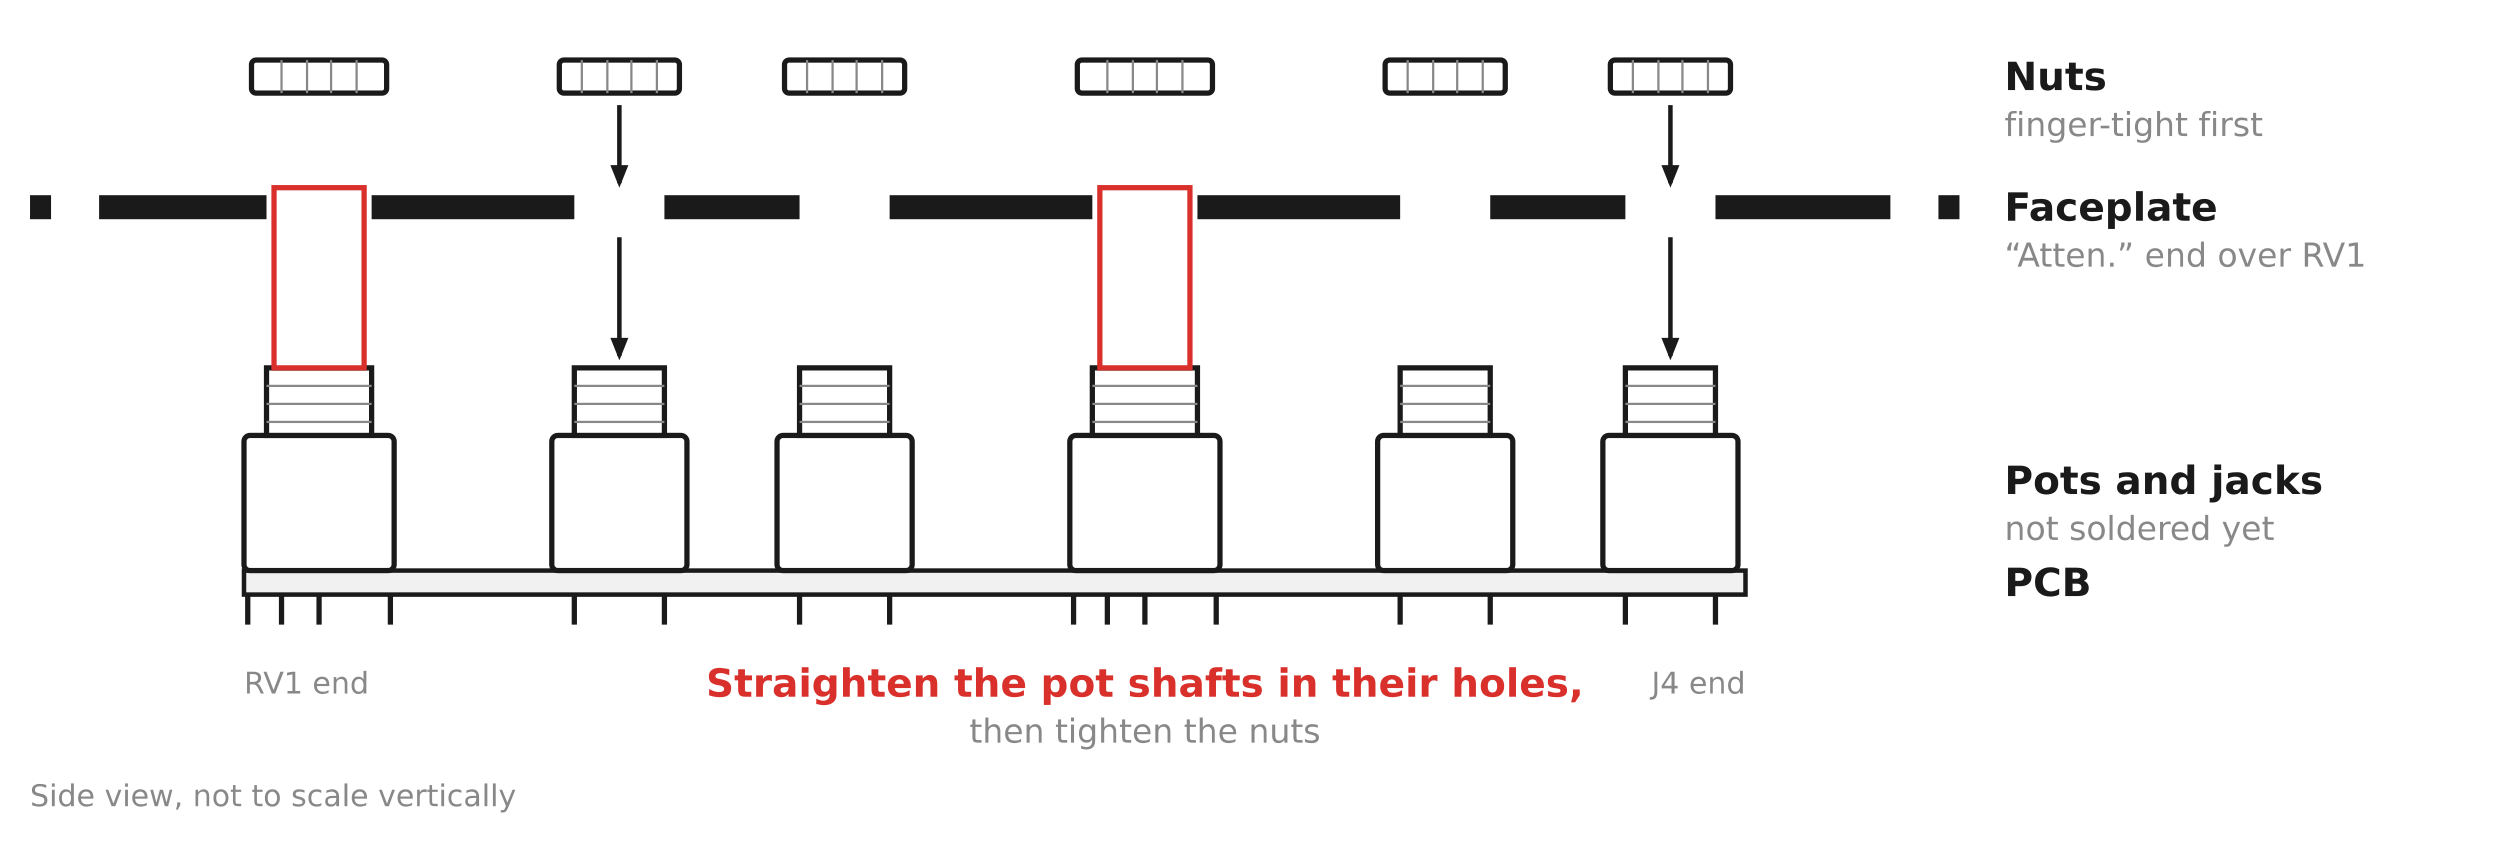
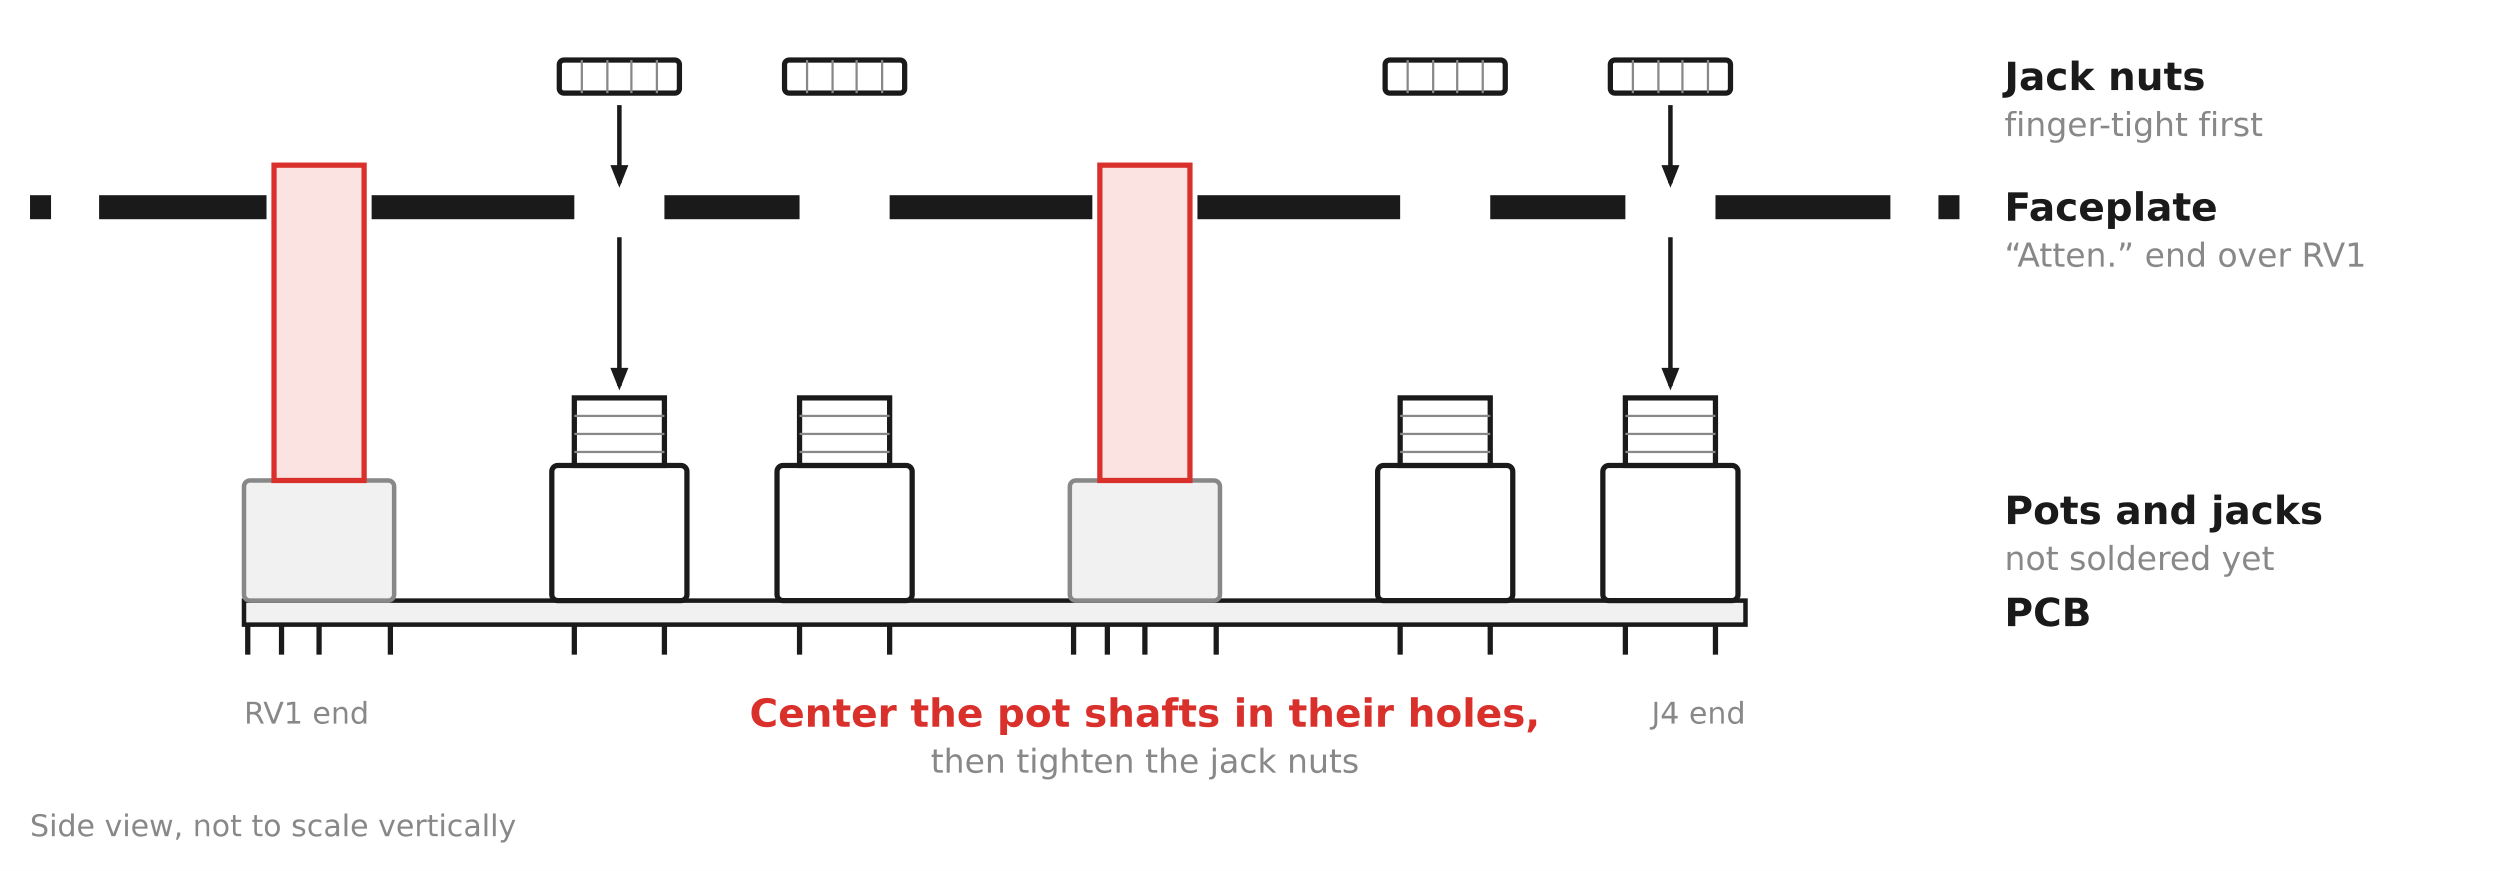
- <svg xmlns="http://www.w3.org/2000/svg" viewBox="0.0 22 166.5 56" width="666" height="224">
-   <rect x="0.0" y="22" width="166.5" height="56" fill="#fff" />
+ <svg xmlns="http://www.w3.org/2000/svg" viewBox="0.0 20 166.5 58" width="666" height="232">
+   <rect x="0.0" y="20" width="166.5" height="58" fill="#fff" />
  <defs>
    <marker id="arr" viewBox="0 0 10 10" refX="8" refY="5" markerWidth="5" markerHeight="5" orient="auto-start-reverse">
      <path d="M0 1 L10 5 L0 9 z" fill="#1a1a1a" />
    </marker>
  </defs>
  <rect x="16.25" y="60" width="100.0" height="1.6" fill="#f1f1f1" stroke="#1a1a1a" stroke-width="0.3" />
+   <rect x="16.25" y="52" width="10" height="8" rx="0.4" fill="#f1f1f1" stroke="#888" stroke-width="0.3" />
+   <rect x="18.25" y="31" width="6" height="21" fill="#fbe3e2" stroke="#d9302c" stroke-width="0.35" />
+   <line x1="16.5" y1="61.6" x2="16.5" y2="63.6" stroke="#1a1a1a" stroke-width="0.35" />
+   <line x1="18.75" y1="61.6" x2="18.75" y2="63.6" stroke="#1a1a1a" stroke-width="0.35" />
+   <line x1="21.25" y1="61.6" x2="21.25" y2="63.6" stroke="#1a1a1a" stroke-width="0.35" />
+   <line x1="26.0" y1="61.6" x2="26.0" y2="63.6" stroke="#1a1a1a" stroke-width="0.35" />
+   <rect x="71.25" y="52" width="10" height="8" rx="0.4" fill="#f1f1f1" stroke="#888" stroke-width="0.3" />
+   <rect x="73.25" y="31" width="6" height="21" fill="#fbe3e2" stroke="#d9302c" stroke-width="0.35" />
+   <line x1="71.5" y1="61.6" x2="71.5" y2="63.6" stroke="#1a1a1a" stroke-width="0.35" />
+   <line x1="73.75" y1="61.6" x2="73.75" y2="63.6" stroke="#1a1a1a" stroke-width="0.35" />
+   <line x1="76.25" y1="61.6" x2="76.25" y2="63.6" stroke="#1a1a1a" stroke-width="0.35" />
+   <line x1="81.0" y1="61.6" x2="81.0" y2="63.6" stroke="#1a1a1a" stroke-width="0.35" />
  <rect x="36.75" y="51" width="9" height="9" rx="0.4" fill="#fff" stroke="#1a1a1a" stroke-width="0.35" />
  <rect x="38.25" y="46.5" width="6" height="4.5" fill="#fff" stroke="#1a1a1a" stroke-width="0.35" />
  <line x1="38.25" y1="47.7" x2="44.25" y2="47.7" stroke="#888" stroke-width="0.15" />
  <line x1="38.25" y1="48.9" x2="44.25" y2="48.9" stroke="#888" stroke-width="0.15" />
  <line x1="38.25" y1="50.1" x2="44.25" y2="50.1" stroke="#888" stroke-width="0.15" />
  <line x1="38.25" y1="61.6" x2="38.25" y2="63.6" stroke="#1a1a1a" stroke-width="0.35" />
  <line x1="44.25" y1="61.6" x2="44.25" y2="63.6" stroke="#1a1a1a" stroke-width="0.35" />
  <rect x="51.75" y="51" width="9" height="9" rx="0.4" fill="#fff" stroke="#1a1a1a" stroke-width="0.35" />
  <rect x="53.25" y="46.5" width="6" height="4.5" fill="#fff" stroke="#1a1a1a" stroke-width="0.35" />
  <line x1="53.25" y1="47.7" x2="59.25" y2="47.7" stroke="#888" stroke-width="0.15" />
  <line x1="53.25" y1="48.9" x2="59.25" y2="48.9" stroke="#888" stroke-width="0.15" />
  <line x1="53.25" y1="50.1" x2="59.25" y2="50.1" stroke="#888" stroke-width="0.15" />
  <line x1="53.25" y1="61.6" x2="53.25" y2="63.6" stroke="#1a1a1a" stroke-width="0.35" />
  <line x1="59.25" y1="61.6" x2="59.25" y2="63.6" stroke="#1a1a1a" stroke-width="0.35" />
  <rect x="91.75" y="51" width="9" height="9" rx="0.4" fill="#fff" stroke="#1a1a1a" stroke-width="0.35" />
  <rect x="93.25" y="46.5" width="6" height="4.5" fill="#fff" stroke="#1a1a1a" stroke-width="0.35" />
  <line x1="93.25" y1="47.7" x2="99.25" y2="47.7" stroke="#888" stroke-width="0.15" />
  <line x1="93.25" y1="48.9" x2="99.25" y2="48.9" stroke="#888" stroke-width="0.15" />
  <line x1="93.25" y1="50.1" x2="99.25" y2="50.1" stroke="#888" stroke-width="0.15" />
  <line x1="93.25" y1="61.6" x2="93.25" y2="63.6" stroke="#1a1a1a" stroke-width="0.35" />
  <line x1="99.25" y1="61.6" x2="99.25" y2="63.6" stroke="#1a1a1a" stroke-width="0.35" />
  <rect x="106.75" y="51" width="9" height="9" rx="0.4" fill="#fff" stroke="#1a1a1a" stroke-width="0.35" />
  <rect x="108.25" y="46.5" width="6" height="4.5" fill="#fff" stroke="#1a1a1a" stroke-width="0.35" />
  <line x1="108.25" y1="47.7" x2="114.25" y2="47.7" stroke="#888" stroke-width="0.15" />
  <line x1="108.25" y1="48.9" x2="114.25" y2="48.9" stroke="#888" stroke-width="0.15" />
  <line x1="108.25" y1="50.1" x2="114.25" y2="50.1" stroke="#888" stroke-width="0.15" />
  <line x1="108.25" y1="61.6" x2="108.25" y2="63.6" stroke="#1a1a1a" stroke-width="0.35" />
  <line x1="114.25" y1="61.6" x2="114.25" y2="63.6" stroke="#1a1a1a" stroke-width="0.35" />
-   <rect x="16.25" y="51" width="10" height="9" rx="0.4" fill="#fff" stroke="#1a1a1a" stroke-width="0.35" />
-   <rect x="17.75" y="46.5" width="7" height="4.5" fill="#fff" stroke="#1a1a1a" stroke-width="0.35" />
-   <rect x="18.25" y="34.5" width="6" height="12" fill="#fff" stroke="#d9302c" stroke-width="0.35" />
-   <line x1="17.75" y1="47.7" x2="24.75" y2="47.7" stroke="#888" stroke-width="0.15" />
-   <line x1="17.75" y1="48.9" x2="24.75" y2="48.9" stroke="#888" stroke-width="0.15" />
-   <line x1="17.75" y1="50.1" x2="24.75" y2="50.1" stroke="#888" stroke-width="0.15" />
-   <line x1="16.5" y1="61.6" x2="16.5" y2="63.6" stroke="#1a1a1a" stroke-width="0.35" />
-   <line x1="18.75" y1="61.6" x2="18.75" y2="63.6" stroke="#1a1a1a" stroke-width="0.35" />
-   <line x1="21.25" y1="61.6" x2="21.25" y2="63.6" stroke="#1a1a1a" stroke-width="0.35" />
-   <line x1="26.0" y1="61.6" x2="26.0" y2="63.6" stroke="#1a1a1a" stroke-width="0.35" />
-   <rect x="71.25" y="51" width="10" height="9" rx="0.4" fill="#fff" stroke="#1a1a1a" stroke-width="0.35" />
-   <rect x="72.75" y="46.5" width="7" height="4.5" fill="#fff" stroke="#1a1a1a" stroke-width="0.35" />
-   <rect x="73.25" y="34.5" width="6" height="12" fill="#fff" stroke="#d9302c" stroke-width="0.35" />
-   <line x1="72.75" y1="47.7" x2="79.75" y2="47.7" stroke="#888" stroke-width="0.15" />
-   <line x1="72.75" y1="48.9" x2="79.75" y2="48.9" stroke="#888" stroke-width="0.15" />
-   <line x1="72.75" y1="50.1" x2="79.75" y2="50.1" stroke="#888" stroke-width="0.15" />
-   <line x1="71.5" y1="61.6" x2="71.5" y2="63.6" stroke="#1a1a1a" stroke-width="0.35" />
-   <line x1="73.75" y1="61.6" x2="73.75" y2="63.6" stroke="#1a1a1a" stroke-width="0.35" />
-   <line x1="76.25" y1="61.6" x2="76.25" y2="63.6" stroke="#1a1a1a" stroke-width="0.35" />
-   <line x1="81.0" y1="61.6" x2="81.0" y2="63.6" stroke="#1a1a1a" stroke-width="0.35" />
-   <rect x="2.00" y="35" width="1.40" height="1.6" fill="#1a1a1a" />
-   <rect x="6.60" y="35" width="11.15" height="1.6" fill="#1a1a1a" />
-   <rect x="24.75" y="35" width="13.50" height="1.6" fill="#1a1a1a" />
-   <rect x="44.25" y="35" width="9.00" height="1.6" fill="#1a1a1a" />
-   <rect x="59.25" y="35" width="13.50" height="1.6" fill="#1a1a1a" />
-   <rect x="79.75" y="35" width="13.50" height="1.6" fill="#1a1a1a" />
-   <rect x="99.25" y="35" width="9.00" height="1.6" fill="#1a1a1a" />
-   <rect x="114.25" y="35" width="11.65" height="1.6" fill="#1a1a1a" />
-   <rect x="129.10" y="35" width="1.40" height="1.6" fill="#1a1a1a" />
-   <rect x="37.25" y="26" width="8" height="2.2" rx="0.3" fill="#fff" stroke="#1a1a1a" stroke-width="0.35" />
-   <line x1="38.75" y1="26" x2="38.75" y2="28.2" stroke="#888" stroke-width="0.15" />
-   <line x1="40.45" y1="26" x2="40.45" y2="28.2" stroke="#888" stroke-width="0.15" />
-   <line x1="42.05" y1="26" x2="42.05" y2="28.2" stroke="#888" stroke-width="0.15" />
-   <line x1="43.75" y1="26" x2="43.75" y2="28.2" stroke="#888" stroke-width="0.15" />
-   <rect x="52.25" y="26" width="8" height="2.2" rx="0.3" fill="#fff" stroke="#1a1a1a" stroke-width="0.35" />
-   <line x1="53.75" y1="26" x2="53.75" y2="28.2" stroke="#888" stroke-width="0.15" />
-   <line x1="55.45" y1="26" x2="55.45" y2="28.2" stroke="#888" stroke-width="0.15" />
-   <line x1="57.05" y1="26" x2="57.05" y2="28.2" stroke="#888" stroke-width="0.15" />
-   <line x1="58.75" y1="26" x2="58.75" y2="28.2" stroke="#888" stroke-width="0.15" />
-   <rect x="92.25" y="26" width="8" height="2.2" rx="0.3" fill="#fff" stroke="#1a1a1a" stroke-width="0.35" />
-   <line x1="93.75" y1="26" x2="93.75" y2="28.2" stroke="#888" stroke-width="0.15" />
-   <line x1="95.45" y1="26" x2="95.45" y2="28.2" stroke="#888" stroke-width="0.15" />
-   <line x1="97.05" y1="26" x2="97.05" y2="28.2" stroke="#888" stroke-width="0.15" />
-   <line x1="98.75" y1="26" x2="98.75" y2="28.2" stroke="#888" stroke-width="0.15" />
-   <rect x="107.25" y="26" width="8" height="2.2" rx="0.3" fill="#fff" stroke="#1a1a1a" stroke-width="0.35" />
-   <line x1="108.75" y1="26" x2="108.75" y2="28.2" stroke="#888" stroke-width="0.15" />
-   <line x1="110.45" y1="26" x2="110.45" y2="28.2" stroke="#888" stroke-width="0.15" />
-   <line x1="112.05" y1="26" x2="112.05" y2="28.2" stroke="#888" stroke-width="0.15" />
-   <line x1="113.75" y1="26" x2="113.75" y2="28.2" stroke="#888" stroke-width="0.15" />
-   <rect x="16.75" y="26" width="9" height="2.2" rx="0.3" fill="#fff" stroke="#1a1a1a" stroke-width="0.35" />
-   <line x1="18.75" y1="26" x2="18.75" y2="28.2" stroke="#888" stroke-width="0.15" />
-   <line x1="20.45" y1="26" x2="20.45" y2="28.2" stroke="#888" stroke-width="0.15" />
-   <line x1="22.05" y1="26" x2="22.05" y2="28.2" stroke="#888" stroke-width="0.15" />
-   <line x1="23.75" y1="26" x2="23.75" y2="28.2" stroke="#888" stroke-width="0.15" />
-   <rect x="71.75" y="26" width="9" height="2.2" rx="0.3" fill="#fff" stroke="#1a1a1a" stroke-width="0.35" />
-   <line x1="73.75" y1="26" x2="73.75" y2="28.2" stroke="#888" stroke-width="0.15" />
-   <line x1="75.45" y1="26" x2="75.45" y2="28.2" stroke="#888" stroke-width="0.15" />
-   <line x1="77.05" y1="26" x2="77.05" y2="28.2" stroke="#888" stroke-width="0.15" />
-   <line x1="78.75" y1="26" x2="78.75" y2="28.2" stroke="#888" stroke-width="0.15" />
-   <line x1="41.25" y1="29.00" x2="41.25" y2="34.20" stroke="#1a1a1a" stroke-width="0.3" marker-end="url(#arr)" />
-   <line x1="41.25" y1="37.80" x2="41.25" y2="45.70" stroke="#1a1a1a" stroke-width="0.3" marker-end="url(#arr)" />
-   <line x1="111.25" y1="29.00" x2="111.25" y2="34.20" stroke="#1a1a1a" stroke-width="0.3" marker-end="url(#arr)" />
-   <line x1="111.25" y1="37.80" x2="111.25" y2="45.70" stroke="#1a1a1a" stroke-width="0.3" marker-end="url(#arr)" />
-   <text x="133.50" y="27.10" font-family="DejaVu Sans, Helvetica, Arial, sans-serif" font-size="2.6" font-weight="bold" fill="#1a1a1a" text-anchor="start" dominant-baseline="central">Nuts</text>
-   <text x="133.50" y="30.30" font-family="DejaVu Sans, Helvetica, Arial, sans-serif" font-size="2.2" font-weight="normal" fill="#888" text-anchor="start" dominant-baseline="central">finger-tight first</text>
-   <text x="133.50" y="35.80" font-family="DejaVu Sans, Helvetica, Arial, sans-serif" font-size="2.6" font-weight="bold" fill="#1a1a1a" text-anchor="start" dominant-baseline="central">Faceplate</text>
-   <text x="133.50" y="39.00" font-family="DejaVu Sans, Helvetica, Arial, sans-serif" font-size="2.2" font-weight="normal" fill="#888" text-anchor="start" dominant-baseline="central">“Atten.” end over RV1</text>
+   <rect x="2.00" y="33" width="1.40" height="1.6" fill="#1a1a1a" />
+   <rect x="6.60" y="33" width="11.15" height="1.6" fill="#1a1a1a" />
+   <rect x="24.75" y="33" width="13.50" height="1.6" fill="#1a1a1a" />
+   <rect x="44.25" y="33" width="9.00" height="1.6" fill="#1a1a1a" />
+   <rect x="59.25" y="33" width="13.50" height="1.6" fill="#1a1a1a" />
+   <rect x="79.75" y="33" width="13.50" height="1.6" fill="#1a1a1a" />
+   <rect x="99.25" y="33" width="9.00" height="1.6" fill="#1a1a1a" />
+   <rect x="114.25" y="33" width="11.65" height="1.6" fill="#1a1a1a" />
+   <rect x="129.10" y="33" width="1.40" height="1.6" fill="#1a1a1a" />
+   <rect x="37.25" y="24" width="8" height="2.2" rx="0.3" fill="#fff" stroke="#1a1a1a" stroke-width="0.35" />
+   <line x1="38.75" y1="24" x2="38.75" y2="26.2" stroke="#888" stroke-width="0.15" />
+   <line x1="40.45" y1="24" x2="40.45" y2="26.2" stroke="#888" stroke-width="0.15" />
+   <line x1="42.05" y1="24" x2="42.05" y2="26.2" stroke="#888" stroke-width="0.15" />
+   <line x1="43.75" y1="24" x2="43.75" y2="26.2" stroke="#888" stroke-width="0.15" />
+   <rect x="52.25" y="24" width="8" height="2.2" rx="0.3" fill="#fff" stroke="#1a1a1a" stroke-width="0.35" />
+   <line x1="53.75" y1="24" x2="53.75" y2="26.2" stroke="#888" stroke-width="0.15" />
+   <line x1="55.45" y1="24" x2="55.45" y2="26.2" stroke="#888" stroke-width="0.15" />
+   <line x1="57.05" y1="24" x2="57.05" y2="26.2" stroke="#888" stroke-width="0.15" />
+   <line x1="58.75" y1="24" x2="58.75" y2="26.2" stroke="#888" stroke-width="0.15" />
+   <rect x="92.25" y="24" width="8" height="2.2" rx="0.3" fill="#fff" stroke="#1a1a1a" stroke-width="0.35" />
+   <line x1="93.75" y1="24" x2="93.75" y2="26.2" stroke="#888" stroke-width="0.15" />
+   <line x1="95.45" y1="24" x2="95.45" y2="26.2" stroke="#888" stroke-width="0.15" />
+   <line x1="97.05" y1="24" x2="97.05" y2="26.2" stroke="#888" stroke-width="0.15" />
+   <line x1="98.75" y1="24" x2="98.75" y2="26.2" stroke="#888" stroke-width="0.15" />
+   <rect x="107.25" y="24" width="8" height="2.2" rx="0.3" fill="#fff" stroke="#1a1a1a" stroke-width="0.35" />
+   <line x1="108.75" y1="24" x2="108.75" y2="26.2" stroke="#888" stroke-width="0.15" />
+   <line x1="110.45" y1="24" x2="110.45" y2="26.2" stroke="#888" stroke-width="0.15" />
+   <line x1="112.05" y1="24" x2="112.05" y2="26.2" stroke="#888" stroke-width="0.15" />
+   <line x1="113.75" y1="24" x2="113.75" y2="26.2" stroke="#888" stroke-width="0.15" />
+   <line x1="41.25" y1="27.00" x2="41.25" y2="32.20" stroke="#1a1a1a" stroke-width="0.3" marker-end="url(#arr)" />
+   <line x1="41.25" y1="35.80" x2="41.25" y2="45.70" stroke="#1a1a1a" stroke-width="0.3" marker-end="url(#arr)" />
+   <line x1="111.25" y1="27.00" x2="111.25" y2="32.20" stroke="#1a1a1a" stroke-width="0.3" marker-end="url(#arr)" />
+   <line x1="111.25" y1="35.80" x2="111.25" y2="45.70" stroke="#1a1a1a" stroke-width="0.3" marker-end="url(#arr)" />
+   <text x="133.50" y="25.10" font-family="DejaVu Sans, Helvetica, Arial, sans-serif" font-size="2.6" font-weight="bold" fill="#1a1a1a" text-anchor="start" dominant-baseline="central">Jack nuts</text>
+   <text x="133.50" y="28.30" font-family="DejaVu Sans, Helvetica, Arial, sans-serif" font-size="2.2" font-weight="normal" fill="#888" text-anchor="start" dominant-baseline="central">finger-tight first</text>
+   <text x="133.50" y="33.80" font-family="DejaVu Sans, Helvetica, Arial, sans-serif" font-size="2.6" font-weight="bold" fill="#1a1a1a" text-anchor="start" dominant-baseline="central">Faceplate</text>
+   <text x="133.50" y="37.00" font-family="DejaVu Sans, Helvetica, Arial, sans-serif" font-size="2.2" font-weight="normal" fill="#888" text-anchor="start" dominant-baseline="central">“Atten.” end over RV1</text>
  <text x="133.50" y="54.00" font-family="DejaVu Sans, Helvetica, Arial, sans-serif" font-size="2.6" font-weight="bold" fill="#1a1a1a" text-anchor="start" dominant-baseline="central">Pots and jacks</text>
  <text x="133.50" y="57.20" font-family="DejaVu Sans, Helvetica, Arial, sans-serif" font-size="2.2" font-weight="normal" fill="#888" text-anchor="start" dominant-baseline="central">not soldered yet</text>
  <text x="133.50" y="60.80" font-family="DejaVu Sans, Helvetica, Arial, sans-serif" font-size="2.6" font-weight="bold" fill="#1a1a1a" text-anchor="start" dominant-baseline="central">PCB</text>
-   <text x="76.25" y="67.50" font-family="DejaVu Sans, Helvetica, Arial, sans-serif" font-size="2.6" font-weight="bold" fill="#d9302c" text-anchor="middle" dominant-baseline="central">Straighten the pot shafts in their holes,</text>
-   <text x="76.25" y="70.70" font-family="DejaVu Sans, Helvetica, Arial, sans-serif" font-size="2.2" font-weight="normal" fill="#888" text-anchor="middle" dominant-baseline="central">then tighten the nuts</text>
+   <text x="76.25" y="67.50" font-family="DejaVu Sans, Helvetica, Arial, sans-serif" font-size="2.6" font-weight="bold" fill="#d9302c" text-anchor="middle" dominant-baseline="central">Center the pot shafts in their holes,</text>
+   <text x="76.25" y="70.70" font-family="DejaVu Sans, Helvetica, Arial, sans-serif" font-size="2.2" font-weight="normal" fill="#888" text-anchor="middle" dominant-baseline="central">then tighten the jack nuts</text>
  <text x="16.25" y="67.50" font-family="DejaVu Sans, Helvetica, Arial, sans-serif" font-size="2" font-weight="normal" fill="#888" text-anchor="start" dominant-baseline="central">RV1 end</text>
  <text x="116.25" y="67.50" font-family="DejaVu Sans, Helvetica, Arial, sans-serif" font-size="2" font-weight="normal" fill="#888" text-anchor="end" dominant-baseline="central">J4 end</text>
  <text x="2.00" y="75.00" font-family="DejaVu Sans, Helvetica, Arial, sans-serif" font-size="2" font-weight="normal" fill="#888" text-anchor="start" dominant-baseline="central">Side view, not to scale vertically</text>
</svg>
